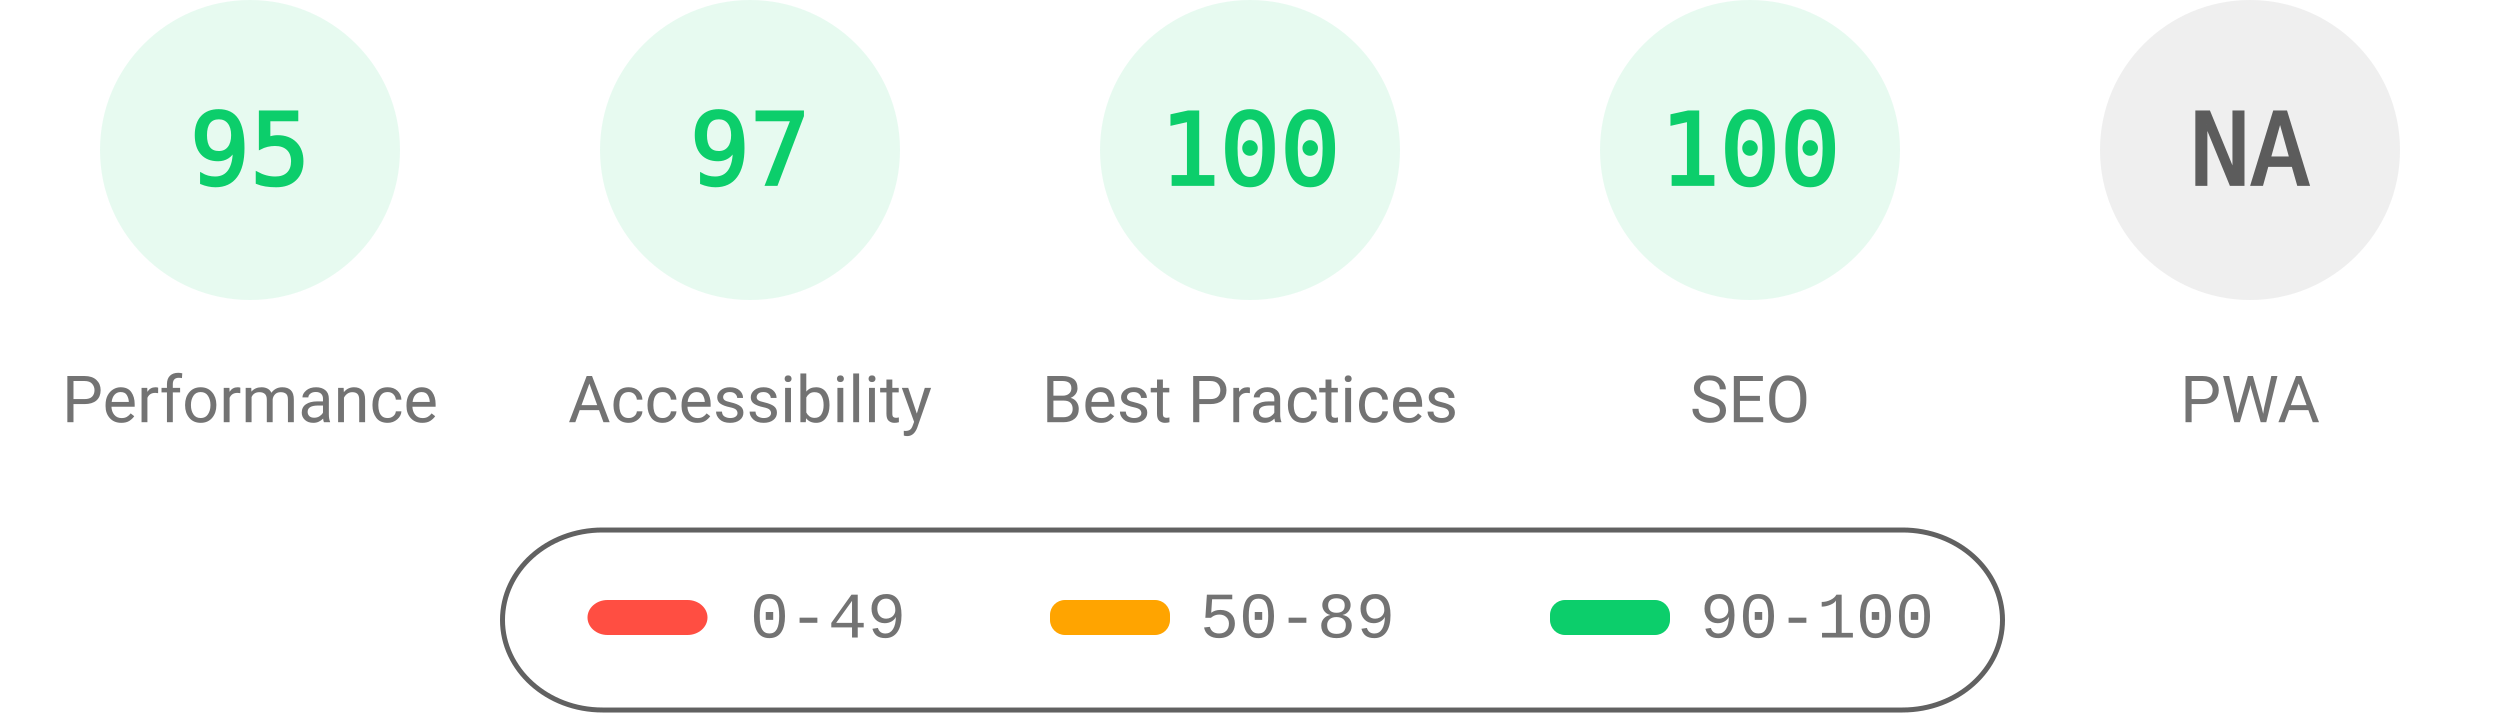
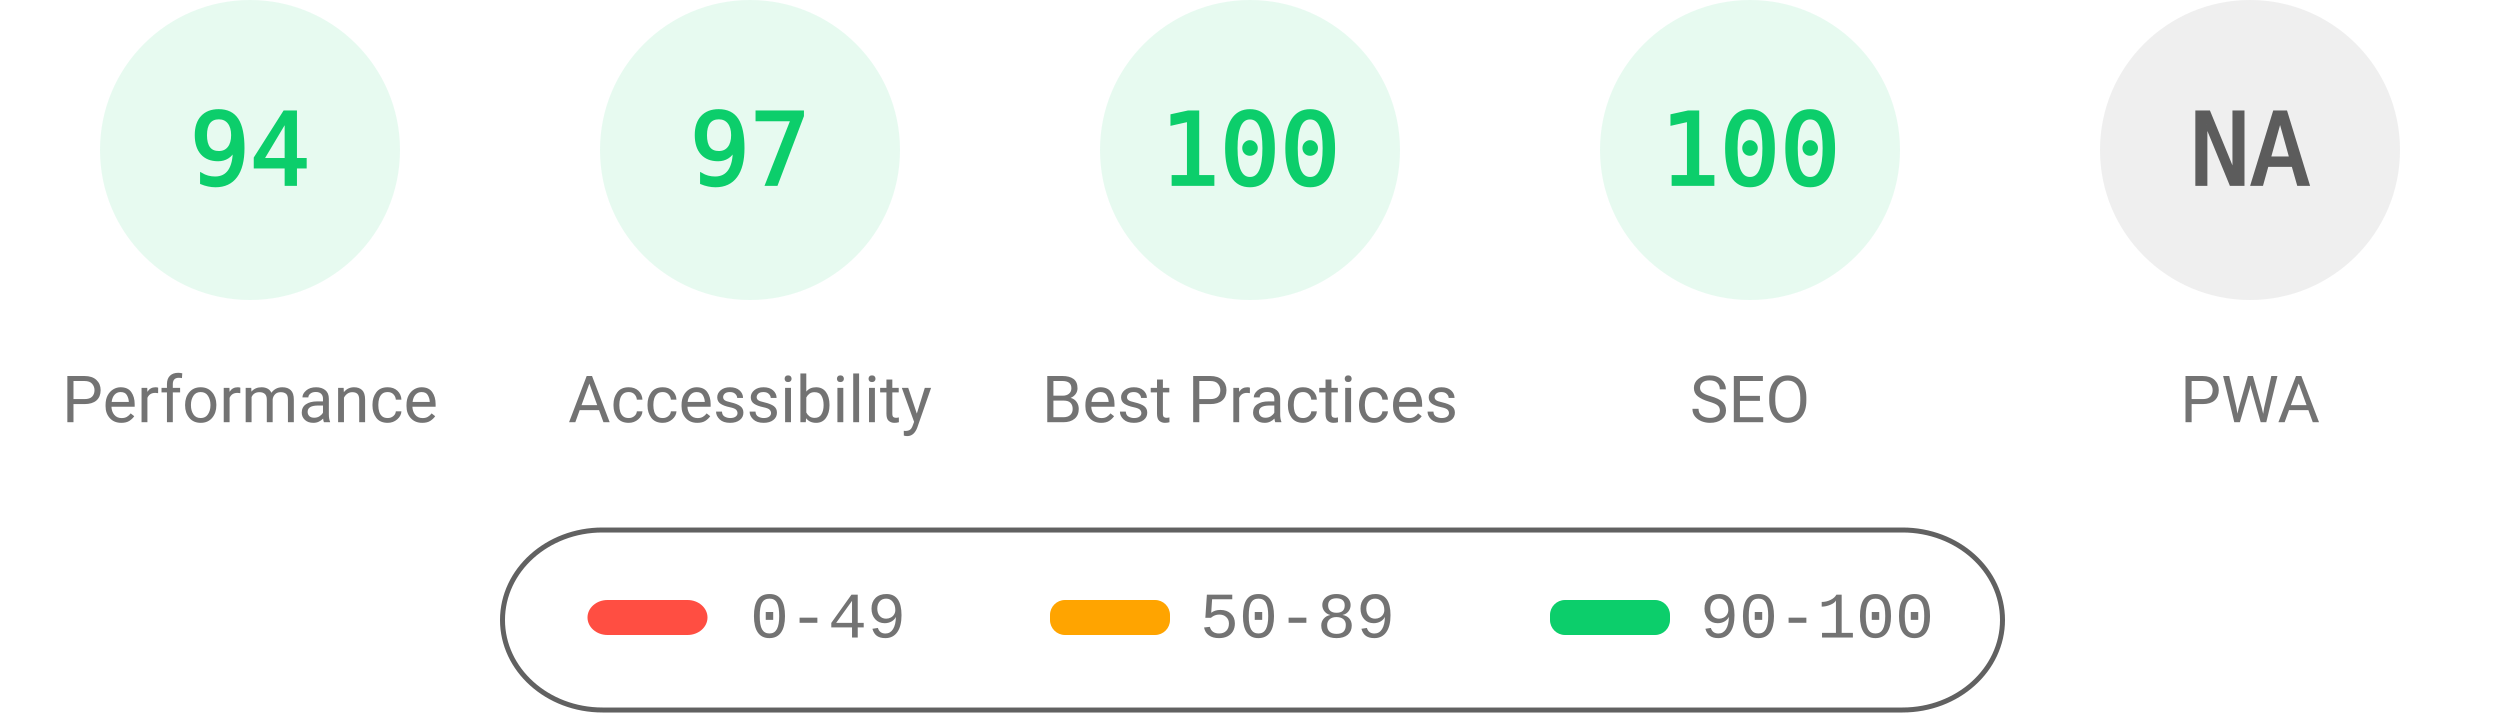
<svg xmlns="http://www.w3.org/2000/svg" fill="none" width="1000" height="285">
  <style>.gauge-base{opacity:.1}.gauge-arc{fill:none;animation-delay:250ms;stroke-linecap:round;transform:rotate(-90deg);transform-origin:100px 60px;animation:load-gauge 1s ease forwards}.guage-text{font-size:40px;font-family:monospace;text-align:center}.guage-red{color:#ff4e42;fill:#ff4e42;stroke:#ff4e42}.guage-orange{color:#ffa400;fill:#ffa400;stroke:#ffa400}.guage-green{color:#0cce6b;fill:#0cce6b;stroke:#0cce6b}.guage-undefined{color:#5c5c5c;fill:#5c5c5c;stroke:#5c5c5c}.guage-title{color:#737373;fill:#737373;stroke:none;font-size:26px;line-height:26px;font-family:Roboto,Halvetica,Arial,sans-serif}@keyframes load-gauge{from{stroke-dasharray:0 352.858}}</style>
  <svg class="guage-div guage-perf guage-green" viewBox="0 0 200 200" width="200" height="200">
    <circle class="gauge-base" r="56" cx="100" cy="60" stroke-width="8" />
-     <circle class="gauge-arc guage-arc-1" r="56" cx="100" cy="60" stroke-width="8" style="stroke-dasharray:334.265,351.858" />
-     <text class="guage-text" x="100" y="60" alignment-baseline="central" dominant-baseline="central" text-anchor="middle">95</text>
+     <circle class="gauge-arc guage-arc-1" r="56" cx="100" cy="60" stroke-width="8" style="stroke-dasharray:330.747,351.858" />
+     <text class="guage-text" x="100" y="60" alignment-baseline="central" dominant-baseline="central" text-anchor="middle">94</text>
    <text class="guage-title" x="100" y="160" alignment-baseline="central" dominant-baseline="central" text-anchor="middle">Performance</text>
  </svg>
  <svg class="guage-div guage-acc guage-green" viewBox="0 0 200 200" width="200" height="200" x="200">
    <circle class="gauge-base" r="56" cx="100" cy="60" stroke-width="8" />
    <circle class="gauge-arc guage-arc-2" r="56" cx="100" cy="60" stroke-width="8" style="stroke-dasharray:341.302,351.858" />
    <text class="guage-text" x="100" y="60" alignment-baseline="central" dominant-baseline="central" text-anchor="middle">97</text>
    <text class="guage-title" x="100" y="160" alignment-baseline="central" dominant-baseline="central" text-anchor="middle">Accessibility</text>
  </svg>
  <svg class="guage-div guage-best guage-green" viewBox="0 0 200 200" width="200" height="200" x="400">
    <circle class="gauge-base" r="56" cx="100" cy="60" stroke-width="8" />
    <circle class="gauge-arc guage-arc-3" r="56" cx="100" cy="60" stroke-width="8" style="stroke-dasharray:351.858,351.858" />
    <text class="guage-text" x="100" y="60" alignment-baseline="central" dominant-baseline="central" text-anchor="middle">100</text>
    <text class="guage-title" x="100" y="160" alignment-baseline="central" dominant-baseline="central" text-anchor="middle">Best Practices</text>
  </svg>
  <svg class="guage-div guage-seo guage-green" viewBox="0 0 200 200" width="200" height="200" x="600">
    <circle class="gauge-base" r="56" cx="100" cy="60" stroke-width="8" />
    <circle class="gauge-arc guage-arc-4" r="56" cx="100" cy="60" stroke-width="8" style="stroke-dasharray:351.858,351.858" />
    <text class="guage-text" x="100" y="60" alignment-baseline="central" dominant-baseline="central" text-anchor="middle">100</text>
    <text class="guage-title" x="100" y="160" alignment-baseline="central" dominant-baseline="central" text-anchor="middle">SEO</text>
  </svg>
  <svg class="guage-div guage-pwa guage-undefined" viewBox="0 0 200 200" width="200" height="200" x="800">
    <circle class="gauge-base" r="56" cx="100" cy="60" stroke-width="8" />
    <circle class="gauge-arc guage-arc-4" r="56" cx="100" cy="60" stroke-width="8" style="stroke-dasharray:351.858,351.858" />
    <text class="guage-text" x="100" y="60" alignment-baseline="central" dominant-baseline="central" text-anchor="middle">NA</text>
    <text class="guage-title" x="100" y="160" alignment-baseline="central" dominant-baseline="central" text-anchor="middle">PWA</text>
  </svg>
  <svg width="604" height="76" x="200" y="210">
    <path fill="none" id="canvas_background" d="M-1-1h604v80H-1z" />
    <rect fill-opacity="0" stroke="#616161" stroke-width="2" rx="40" id="svg_2" height="72" width="600" y="2" x="1" fill="#000" />
    <rect stroke="#000" rx="8" id="svg_3" height="14" width="48" y="30" x="35" stroke-opacity="null" stroke-width="0" fill="#ff4e42" />
    <rect stroke="#000" rx="6" id="svg_4" height="14" width="48" y="30" x="220" stroke-opacity="null" stroke-width="0" fill="#ffa400" />
    <rect stroke="#000" rx="6" id="svg_5" height="14" width="48" y="30" x="420" stroke-opacity="null" stroke-width="0" fill="#0cce6b" />
    <text xml:space="preserve" text-anchor="start" font-family="'Courier New', Courier, monospace" font-size="26" id="svg_6" y="45" x="100" stroke-opacity="null" stroke-width="0" stroke="#000" fill="#737373">0-49</text>
    <text xml:space="preserve" text-anchor="start" font-family="'Courier New', Courier, monospace" font-size="26" id="svg_7" y="45" x="280" stroke-opacity="null" stroke-width="0" stroke="#000" fill="#737373">50-89</text>
    <text xml:space="preserve" text-anchor="start" font-family="'Courier New', Courier, monospace" font-size="26" id="svg_8" y="45" x="480" stroke-opacity="null" stroke-width="0" stroke="#000" fill="#737373">90-100</text>
  </svg>
</svg>
